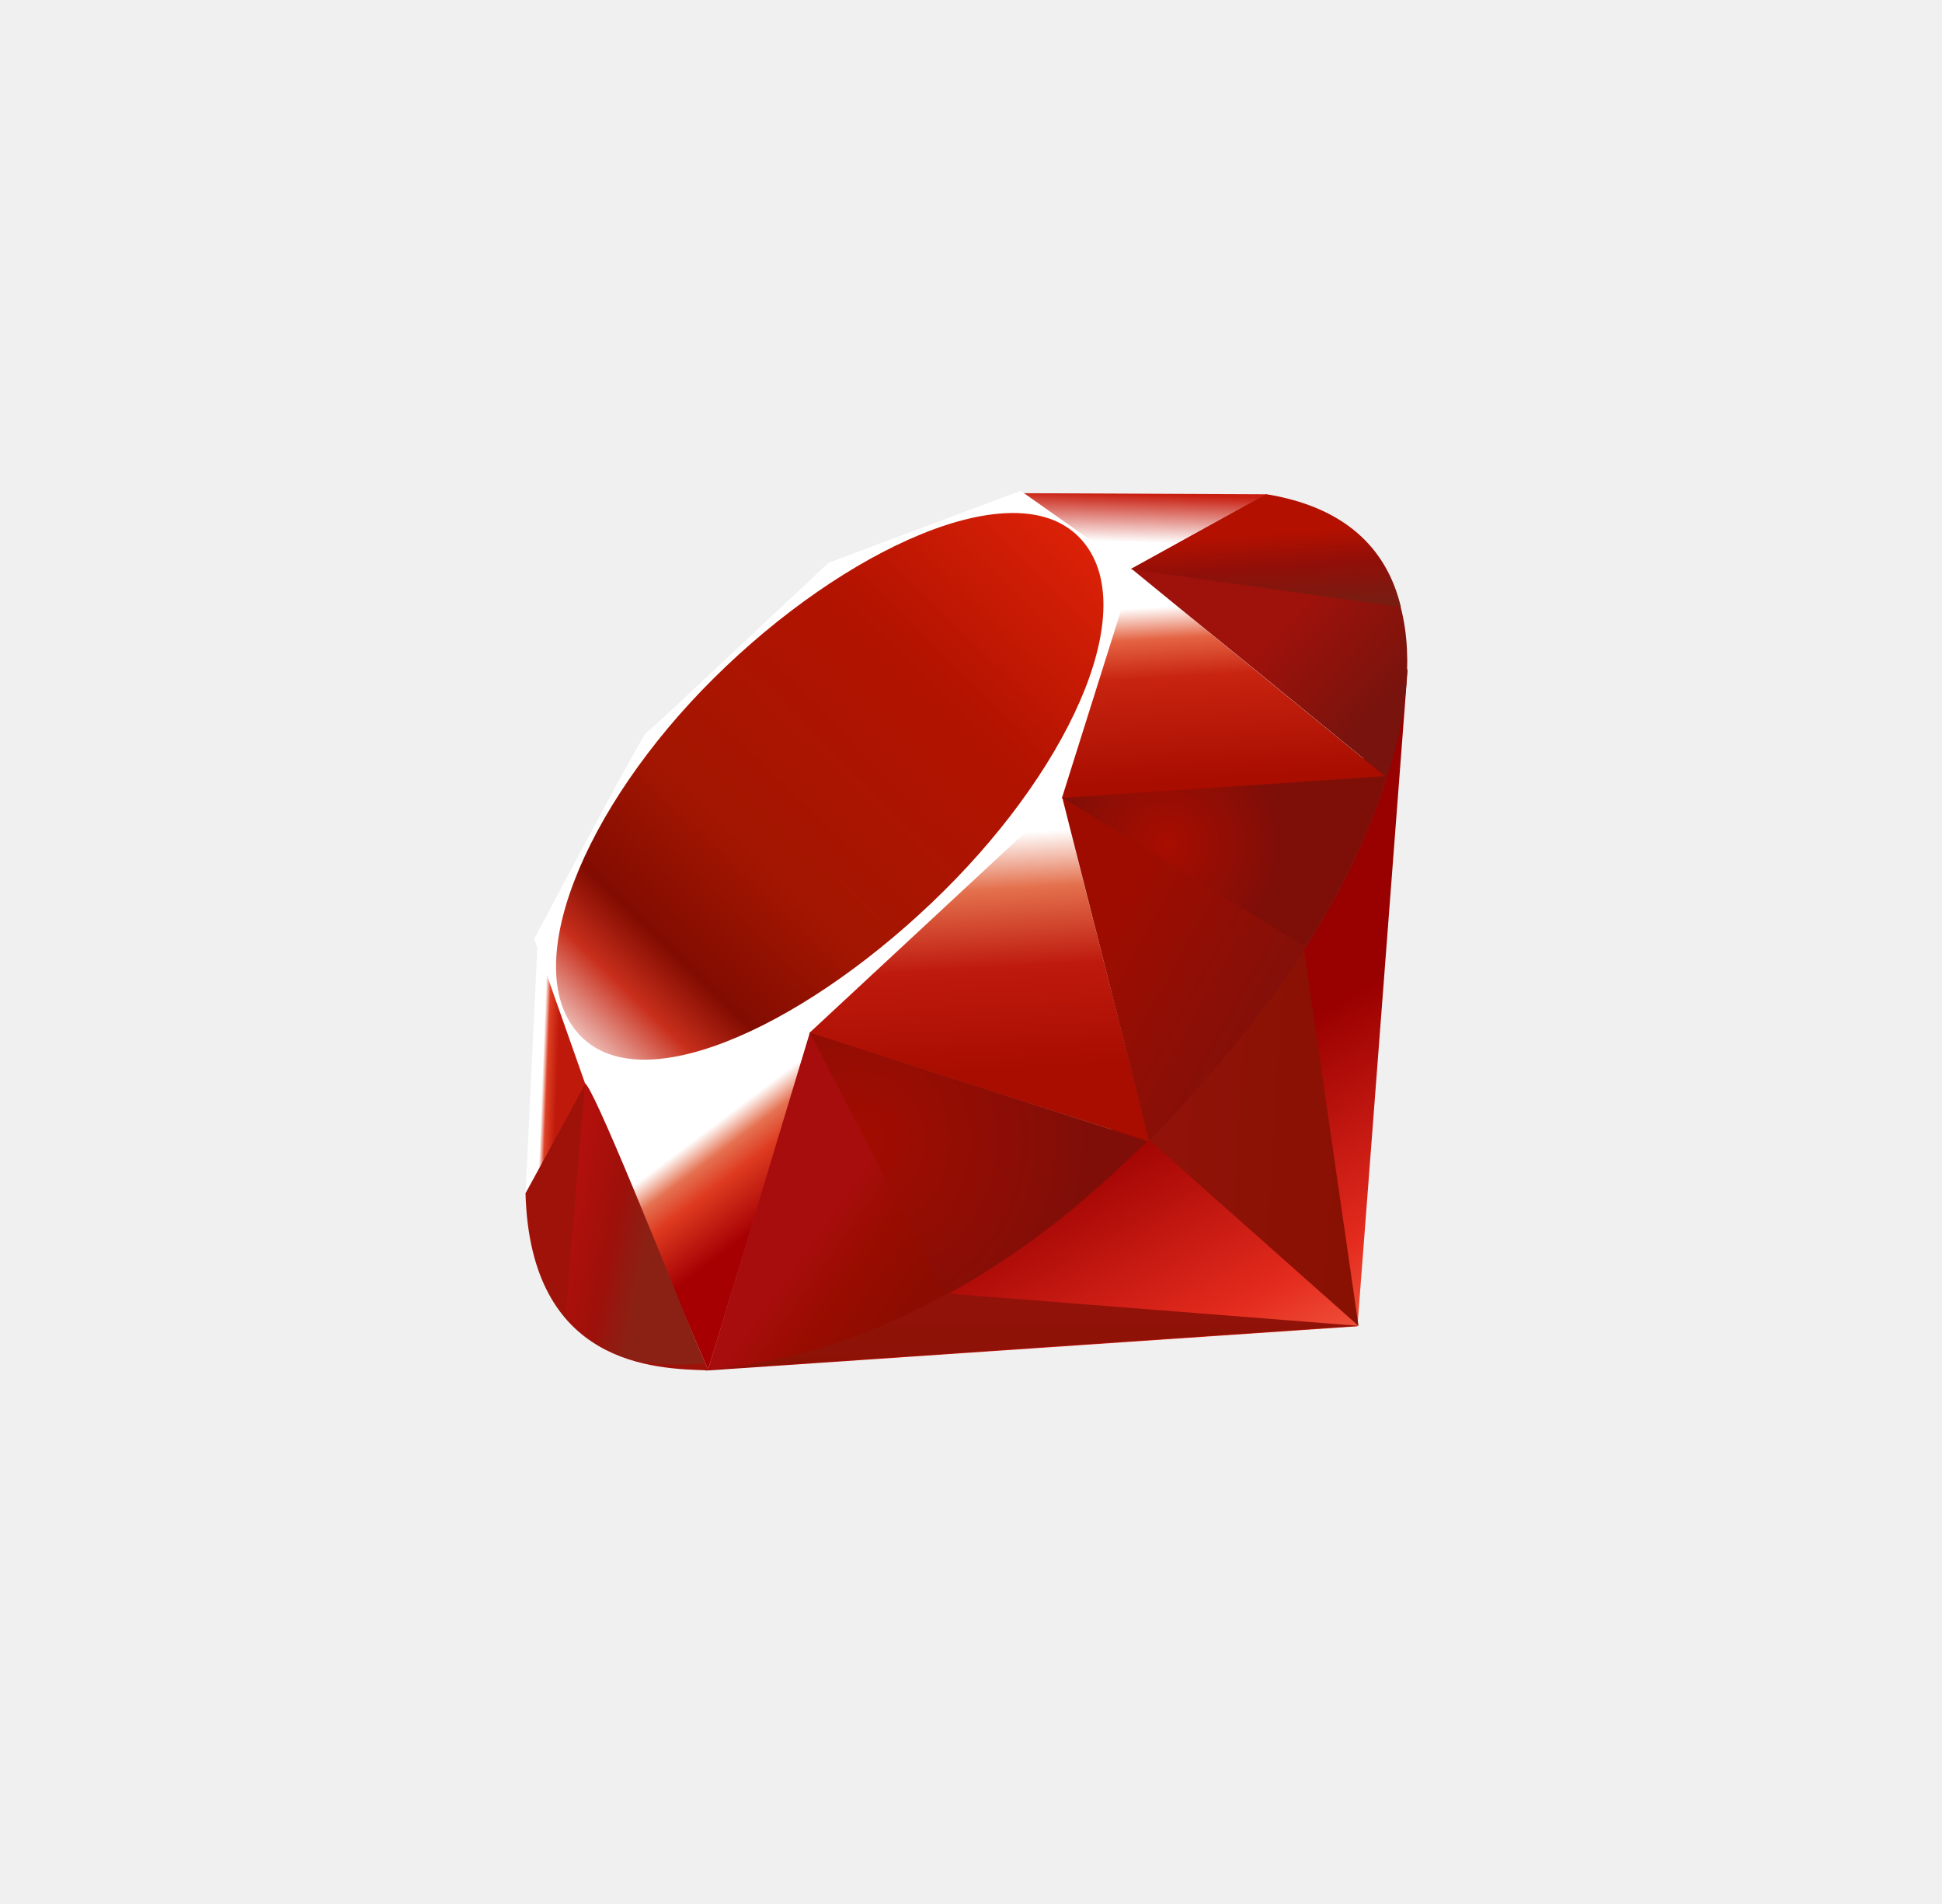
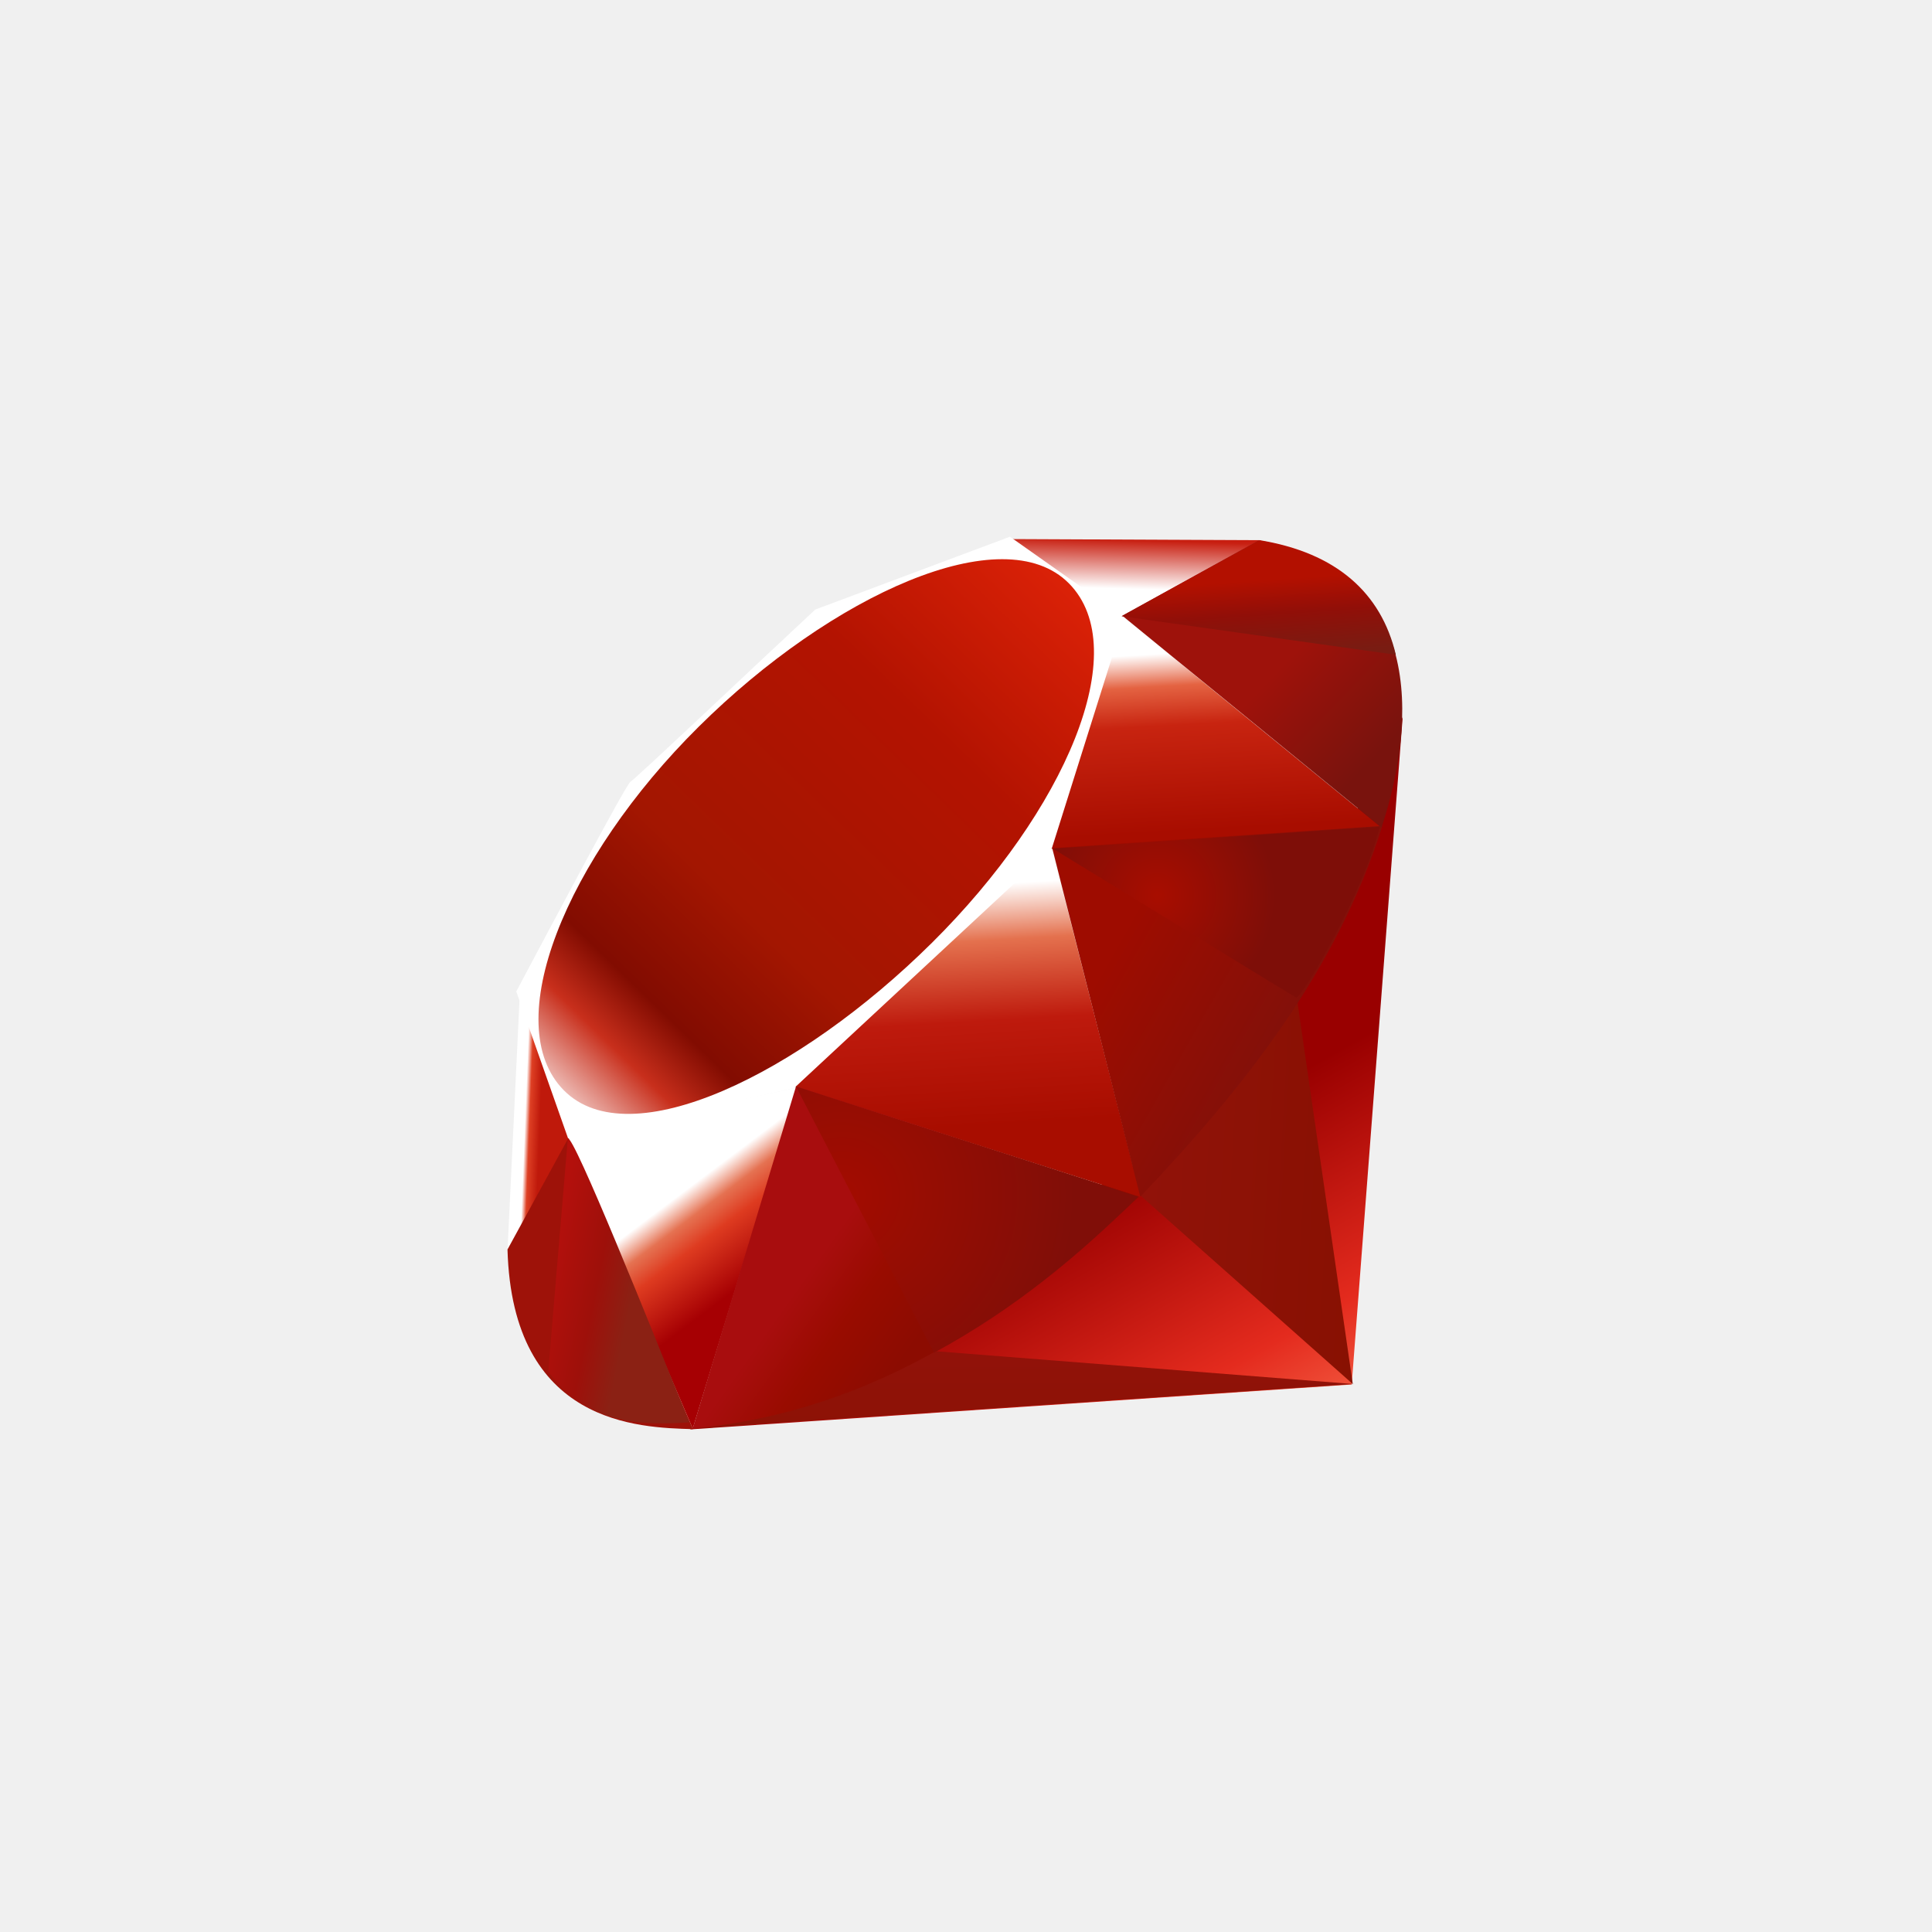
- <svg xmlns="http://www.w3.org/2000/svg" width="51px" height="50px" viewBox="0 0 51 50" version="1.1">
+ <svg xmlns="http://www.w3.org/2000/svg" width="50" height="50" viewBox="0 0 50 50">
  <defs>
-     <linearGradient x1="84.698%" y1="111.399%" x2="58.242%" y2="64.584%" id="linearGradient-1">
-       <stop stop-color="#FB7655" offset="0%" />
-       <stop stop-color="#FB7655" offset="0%" />
-       <stop stop-color="#E42B1E" offset="41%" />
-       <stop stop-color="#990000" offset="99%" />
-       <stop stop-color="#990000" offset="100%" />
+     <linearGradient id="icon-ruby-a" x1="84.698%" x2="58.242%" y1="111.399%" y2="64.584%">
+       <stop offset="0%" stop-color="#FB7655" />
+       <stop offset="0%" stop-color="#FB7655" />
+       <stop offset="41%" stop-color="#E42B1E" />
+       <stop offset="99%" stop-color="#900" />
+       <stop offset="100%" stop-color="#900" />
    </linearGradient>
-     <linearGradient x1="116.651%" y1="53.17%" x2="1.746%" y2="41.06%" id="linearGradient-2">
-       <stop stop-color="#871101" offset="0%" />
-       <stop stop-color="#871101" offset="0%" />
-       <stop stop-color="#911209" offset="99%" />
-       <stop stop-color="#911209" offset="100%" />
+     <linearGradient id="icon-ruby-b" x1="116.651%" x2="1.746%" y1="53.17%" y2="41.06%">
+       <stop offset="0%" stop-color="#871101" />
+       <stop offset="0%" stop-color="#871101" />
+       <stop offset="99%" stop-color="#911209" />
+       <stop offset="100%" stop-color="#911209" />
    </linearGradient>
-     <linearGradient x1="50.351%" y1="219.327%" x2="49.85%" y2="7.829%" id="linearGradient-3">
-       <stop stop-color="#871101" offset="0%" />
-       <stop stop-color="#871101" offset="0%" />
-       <stop stop-color="#911209" offset="99%" />
-       <stop stop-color="#911209" offset="100%" />
+     <linearGradient id="icon-ruby-c" x1="50.351%" x2="49.85%" y1="219.327%" y2="7.829%">
+       <stop offset="0%" stop-color="#871101" />
+       <stop offset="0%" stop-color="#871101" />
+       <stop offset="99%" stop-color="#911209" />
+       <stop offset="100%" stop-color="#911209" />
    </linearGradient>
-     <linearGradient x1="50.012%" y1="30.704%" x2="66.483%" y2="63.146%" id="linearGradient-4">
-       <stop stop-color="#FFFFFF" offset="0%" />
-       <stop stop-color="#FFFFFF" offset="0%" />
-       <stop stop-color="#E57252" offset="23%" />
-       <stop stop-color="#DE3B20" offset="46%" />
-       <stop stop-color="#A60003" offset="99%" />
-       <stop stop-color="#A60003" offset="100%" />
+     <linearGradient id="icon-ruby-d" x1="50.012%" x2="66.483%" y1="30.704%" y2="63.146%">
+       <stop offset="0%" stop-color="#FFF" />
+       <stop offset="0%" stop-color="#FFF" />
+       <stop offset="23%" stop-color="#E57252" />
+       <stop offset="46%" stop-color="#DE3B20" />
+       <stop offset="99%" stop-color="#A60003" />
+       <stop offset="100%" stop-color="#A60003" />
    </linearGradient>
-     <linearGradient x1="46.174%" y1="17.29%" x2="49.932%" y2="82.122%" id="linearGradient-5">
-       <stop stop-color="#FFFFFF" offset="0%" />
-       <stop stop-color="#FFFFFF" offset="0%" />
-       <stop stop-color="#E4714E" offset="23%" />
-       <stop stop-color="#BE1A0D" offset="56%" />
-       <stop stop-color="#A80D00" offset="99%" />
-       <stop stop-color="#A80D00" offset="100%" />
+     <linearGradient id="icon-ruby-e" x1="46.174%" x2="49.932%" y1="17.29%" y2="82.122%">
+       <stop offset="0%" stop-color="#FFF" />
+       <stop offset="0%" stop-color="#FFF" />
+       <stop offset="23%" stop-color="#E4714E" />
+       <stop offset="56%" stop-color="#BE1A0D" />
+       <stop offset="99%" stop-color="#A80D00" />
+       <stop offset="100%" stop-color="#A80D00" />
    </linearGradient>
-     <linearGradient x1="43.537%" y1="15.594%" x2="49.766%" y2="92.478%" id="linearGradient-6">
-       <stop stop-color="#FFFFFF" offset="0%" />
-       <stop stop-color="#FFFFFF" offset="0%" />
-       <stop stop-color="#E46342" offset="18%" />
-       <stop stop-color="#C82410" offset="40%" />
-       <stop stop-color="#A80D00" offset="99%" />
-       <stop stop-color="#A80D00" offset="100%" />
+     <linearGradient id="icon-ruby-f" x1="43.537%" x2="49.766%" y1="15.594%" y2="92.478%">
+       <stop offset="0%" stop-color="#FFF" />
+       <stop offset="0%" stop-color="#FFF" />
+       <stop offset="18%" stop-color="#E46342" />
+       <stop offset="40%" stop-color="#C82410" />
+       <stop offset="99%" stop-color="#A80D00" />
+       <stop offset="100%" stop-color="#A80D00" />
    </linearGradient>
-     <linearGradient x1="45.709%" y1="58.346%" x2="54.217%" y2="-46.717%" id="linearGradient-7">
-       <stop stop-color="#FFFFFF" offset="0%" />
-       <stop stop-color="#FFFFFF" offset="0%" />
-       <stop stop-color="#C81F11" offset="54%" />
-       <stop stop-color="#BF0905" offset="99%" />
-       <stop stop-color="#BF0905" offset="100%" />
+     <linearGradient id="icon-ruby-g" x1="45.709%" x2="54.217%" y1="58.346%" y2="-46.717%">
+       <stop offset="0%" stop-color="#FFF" />
+       <stop offset="0%" stop-color="#FFF" />
+       <stop offset="54%" stop-color="#C81F11" />
+       <stop offset="99%" stop-color="#BF0905" />
+       <stop offset="100%" stop-color="#BF0905" />
    </linearGradient>
-     <linearGradient x1="27.624%" y1="48.193%" x2="50.745%" y2="51.819%" id="linearGradient-8">
-       <stop stop-color="#FFFFFF" offset="0%" />
-       <stop stop-color="#FFFFFF" offset="0%" />
-       <stop stop-color="#DE4024" offset="31%" />
-       <stop stop-color="#BF190B" offset="99%" />
-       <stop stop-color="#BF190B" offset="100%" />
+     <linearGradient id="icon-ruby-h" x1="27.624%" x2="50.745%" y1="48.193%" y2="51.819%">
+       <stop offset="0%" stop-color="#FFF" />
+       <stop offset="0%" stop-color="#FFF" />
+       <stop offset="31%" stop-color="#DE4024" />
+       <stop offset="99%" stop-color="#BF190B" />
+       <stop offset="100%" stop-color="#BF190B" />
    </linearGradient>
-     <linearGradient x1="-20.466%" y1="122.282%" x2="104.087%" y2="-6.342%" id="linearGradient-9">
-       <stop stop-color="#BD0012" offset="0%" />
-       <stop stop-color="#BD0012" offset="0%" />
-       <stop stop-color="#FFFFFF" offset="7%" />
-       <stop stop-color="#FFFFFF" offset="17%" />
-       <stop stop-color="#C82F1C" offset="27%" />
-       <stop stop-color="#820C01" offset="33%" />
-       <stop stop-color="#A31601" offset="46%" />
-       <stop stop-color="#B31301" offset="72%" />
-       <stop stop-color="#E82609" offset="99%" />
-       <stop stop-color="#E82609" offset="100%" />
+     <linearGradient id="icon-ruby-i" x1="-20.466%" x2="104.087%" y1="122.282%" y2="-6.342%">
+       <stop offset="0%" stop-color="#BD0012" />
+       <stop offset="0%" stop-color="#BD0012" />
+       <stop offset="7%" stop-color="#FFF" />
+       <stop offset="17%" stop-color="#FFF" />
+       <stop offset="27%" stop-color="#C82F1C" />
+       <stop offset="33%" stop-color="#820C01" />
+       <stop offset="46%" stop-color="#A31601" />
+       <stop offset="72%" stop-color="#B31301" />
+       <stop offset="99%" stop-color="#E82609" />
+       <stop offset="100%" stop-color="#E82609" />
    </linearGradient>
-     <linearGradient x1="55.166%" y1="65.205%" x2="27.65%" y2="50.128%" id="linearGradient-10">
-       <stop stop-color="#8C0C01" offset="0%" />
-       <stop stop-color="#8C0C01" offset="0%" />
-       <stop stop-color="#990C00" offset="54%" />
-       <stop stop-color="#A80D0E" offset="99%" />
-       <stop stop-color="#A80D0E" offset="100%" />
+     <linearGradient id="icon-ruby-j" x1="55.166%" x2="27.65%" y1="65.205%" y2="50.128%">
+       <stop offset="0%" stop-color="#8C0C01" />
+       <stop offset="0%" stop-color="#8C0C01" />
+       <stop offset="54%" stop-color="#990C00" />
+       <stop offset="99%" stop-color="#A80D0E" />
+       <stop offset="100%" stop-color="#A80D0E" />
    </linearGradient>
-     <linearGradient x1="79.319%" y1="60.108%" x2="23.088%" y2="24.551%" id="linearGradient-11">
-       <stop stop-color="#7E110B" offset="0%" />
-       <stop stop-color="#7E110B" offset="0%" />
-       <stop stop-color="#9E0C00" offset="99%" />
-       <stop stop-color="#9E0C00" offset="100%" />
+     <linearGradient id="icon-ruby-k" x1="79.319%" x2="23.088%" y1="60.108%" y2="24.551%">
+       <stop offset="0%" stop-color="#7E110B" />
+       <stop offset="0%" stop-color="#7E110B" />
+       <stop offset="99%" stop-color="#9E0C00" />
+       <stop offset="100%" stop-color="#9E0C00" />
    </linearGradient>
-     <linearGradient x1="92.88%" y1="72.906%" x2="59.841%" y2="40.223%" id="linearGradient-12">
-       <stop stop-color="#79130D" offset="0%" />
-       <stop stop-color="#79130D" offset="0%" />
-       <stop stop-color="#9E120B" offset="99%" />
-       <stop stop-color="#9E120B" offset="100%" />
+     <linearGradient id="icon-ruby-l" x1="92.88%" x2="59.841%" y1="72.906%" y2="40.223%">
+       <stop offset="0%" stop-color="#79130D" />
+       <stop offset="0%" stop-color="#79130D" />
+       <stop offset="99%" stop-color="#9E120B" />
+       <stop offset="100%" stop-color="#9E120B" />
    </linearGradient>
-     <radialGradient cx="32.001%" cy="40.21%" fx="32.001%" fy="40.21%" r="69.573%" gradientTransform="translate(0.32001,0.4021),scale(0.522534,1),translate(-0.32001,-0.4021)" id="radialGradient-13">
-       <stop stop-color="#A80D00" offset="0%" />
-       <stop stop-color="#A80D00" offset="0%" />
-       <stop stop-color="#7E0E08" offset="99%" />
-       <stop stop-color="#7E0E08" offset="100%" />
+     <radialGradient id="icon-ruby-m" cx="32.001%" cy="40.21%" r="69.573%" fx="32.001%" fy="40.21%" gradientTransform="matrix(.52253 0 0 1 .153 0)">
+       <stop offset="0%" stop-color="#A80D00" />
+       <stop offset="0%" stop-color="#A80D00" />
+       <stop offset="99%" stop-color="#7E0E08" />
+       <stop offset="100%" stop-color="#7E0E08" />
    </radialGradient>
-     <radialGradient cx="13.549%" cy="40.86%" fx="13.549%" fy="40.86%" r="88.386%" gradientTransform="translate(0.13549,0.4086),scale(0.778455,1),translate(-0.13549,-0.4086)" id="radialGradient-14">
-       <stop stop-color="#A30C00" offset="0%" />
-       <stop stop-color="#A30C00" offset="0%" />
-       <stop stop-color="#800E08" offset="99%" />
-       <stop stop-color="#800E08" offset="100%" />
+     <radialGradient id="icon-ruby-n" cx="13.549%" cy="40.86%" r="88.386%" fx="13.549%" fy="40.86%" gradientTransform="matrix(.77846 0 0 1 .03 0)">
+       <stop offset="0%" stop-color="#A30C00" />
+       <stop offset="0%" stop-color="#A30C00" />
+       <stop offset="99%" stop-color="#800E08" />
+       <stop offset="100%" stop-color="#800E08" />
    </radialGradient>
-     <linearGradient x1="56.57%" y1="62.653%" x2="3.105%" y2="40.701%" id="linearGradient-15">
-       <stop stop-color="#8B2114" offset="0%" />
-       <stop stop-color="#8B2114" offset="0%" />
-       <stop stop-color="#9E100A" offset="43%" />
-       <stop stop-color="#B3100C" offset="99%" />
-       <stop stop-color="#B3100C" offset="100%" />
+     <linearGradient id="icon-ruby-o" x1="56.57%" x2="3.105%" y1="62.653%" y2="40.701%">
+       <stop offset="0%" stop-color="#8B2114" />
+       <stop offset="0%" stop-color="#8B2114" />
+       <stop offset="43%" stop-color="#9E100A" />
+       <stop offset="99%" stop-color="#B3100C" />
+       <stop offset="100%" stop-color="#B3100C" />
    </linearGradient>
-     <linearGradient x1="46.662%" y1="35.599%" x2="57.41%" y2="100.694%" id="linearGradient-16">
-       <stop stop-color="#B31000" offset="0%" />
-       <stop stop-color="#B31000" offset="0%" />
-       <stop stop-color="#910F08" offset="44%" />
-       <stop stop-color="#791C12" offset="99%" />
-       <stop stop-color="#791C12" offset="100%" />
+     <linearGradient id="icon-ruby-p" x1="46.662%" x2="57.41%" y1="35.599%" y2="100.694%">
+       <stop offset="0%" stop-color="#B31000" />
+       <stop offset="0%" stop-color="#B31000" />
+       <stop offset="44%" stop-color="#910F08" />
+       <stop offset="99%" stop-color="#791C12" />
+       <stop offset="100%" stop-color="#791C12" />
    </linearGradient>
  </defs>
-   <g id="Habitat-SaaS-Home-&amp;-Pricing/desktop" stroke="none" stroke-width="1" fill="none" fill-rule="evenodd">
-     <g id="Habitat-Web-SaaS-Message-Home-(desktop)-V4" transform="translate(-902, -738)" fill-rule="nonzero">
-       <g id="ruby" transform="translate(901.6667, 737)">
-         <g id="ruby-logo" transform="translate(0.134164, 0.890045)">
-           <polygon id="Shape" fill="url(#linearGradient-1)" points="31.949 28.249 18.722 36.103 35.848 34.941 37.167 17.671 31.949 28.249" />
-           <polygon id="Shape" fill="url(#linearGradient-2)" points="35.876 34.929 34.404 24.769 30.394 30.064 35.876 34.929" />
-           <polygon id="Shape" fill="url(#linearGradient-3)" points="35.896 34.929 25.112 34.082 18.779 36.081" />
-           <polygon id="Shape" fill="url(#linearGradient-4)" points="18.794 36.083 21.488 27.257 15.56 28.525 18.794 36.083" />
-           <polygon id="Shape" fill="url(#linearGradient-5)" points="30.393 30.093 27.915 20.383 20.821 27.033 30.393 30.093" />
-           <polygon id="Shape" fill="url(#linearGradient-6)" points="36.605 20.52 29.899 15.043 28.032 21.08 36.605 20.52" />
-           <polygon id="Shape" fill="url(#linearGradient-7)" points="33.469 13.09 29.525 15.27 27.036 13.061 33.469 13.09" />
-           <polygon id="Shape" fill="url(#linearGradient-8)" points="14 31.485 15.652 28.472 14.316 24.882" />
-           <path d="M14.227,24.769 L15.572,28.583 L21.415,27.272 L28.085,21.073 L29.968,15.093 L27.004,13 L21.964,14.886 C20.376,16.363 17.295,19.285 17.184,19.34 C17.074,19.396 15.149,23.034 14.227,24.769 Z" id="Shape" fill="#FFFFFF" />
-           <path d="M18.948,17.917 C22.39,14.505 26.826,12.489 28.528,14.207 C30.23,15.924 28.426,20.099 24.984,23.51 C21.543,26.92 17.162,29.047 15.46,27.33 C13.758,25.613 15.507,21.328 18.948,17.917 Z" id="Shape" fill="url(#linearGradient-9)" />
-           <path d="M18.794,36.079 L21.467,27.226 L30.344,30.077 C27.135,33.087 23.565,35.632 18.794,36.079 Z" id="Shape" fill="url(#linearGradient-10)" />
-           <path d="M28.097,21.055 L30.376,30.082 C33.057,27.263 35.463,24.232 36.642,20.483 L28.097,21.055 L28.097,21.055 Z" id="Shape" fill="url(#linearGradient-11)" />
-           <path d="M36.619,20.529 C37.531,17.777 37.741,13.828 33.441,13.095 L29.912,15.044 L36.619,20.529 L36.619,20.529 Z" id="Shape" fill="url(#linearGradient-12)" />
-           <path d="M14,31.446 C14.126,35.988 17.404,36.056 18.8,36.096 L15.575,28.564 L14,31.446 Z" id="Shape" fill="#9E1209" />
-           <path d="M28.11,21.069 C30.17,22.336 34.322,24.879 34.406,24.926 C34.537,24.999 36.197,22.127 36.573,20.504 L28.11,21.069 L28.11,21.069 Z" id="Shape" fill="url(#radialGradient-13)" />
-           <path d="M21.464,27.226 L25.037,34.12 C27.15,32.974 28.804,31.578 30.32,30.082 L21.464,27.226 Z" id="Shape" fill="url(#radialGradient-14)" />
-           <path d="M15.561,28.574 L15.055,34.603 C16.01,35.908 17.324,36.021 18.703,35.919 C17.705,33.437 15.713,28.473 15.561,28.574 Z" id="Shape" fill="url(#linearGradient-15)" />
-           <path d="M29.891,15.059 L36.989,16.055 C36.611,14.45 35.447,13.414 33.464,13.09 L29.891,15.059 L29.891,15.059 Z" id="Shape" fill="url(#linearGradient-16)" />
-         </g>
-       </g>
-     </g>
+   <g fill="none" transform="translate(13 13)">
+     <polygon fill="url(#icon-ruby-a)" points="18.083 16.139 4.856 23.993 21.982 22.831 23.301 5.561 18.083 16.139" />
+     <polygon fill="url(#icon-ruby-b)" points="22.01 22.819 20.538 12.659 16.529 17.954 22.01 22.819" />
+     <polygon fill="url(#icon-ruby-c)" points="22.03 22.819 11.246 21.972 4.913 23.971" />
+     <polygon fill="url(#icon-ruby-d)" points="4.928 23.973 7.622 15.147 1.694 16.415 4.928 23.973" />
+     <polygon fill="url(#icon-ruby-e)" points="16.528 17.983 14.049 8.273 6.955 14.923 16.528 17.983" />
+     <polygon fill="url(#icon-ruby-f)" points="22.739 8.41 16.033 2.933 14.166 8.97 22.739 8.41" />
+     <polygon fill="url(#icon-ruby-g)" points="19.603 .98 15.659 3.16 13.171 .951 19.603 .98" />
+     <polygon fill="url(#icon-ruby-h)" points=".134 19.375 1.786 16.362 .45 12.772" />
+     <path fill="#FFF" d="M0.361,12.659 L1.706,16.473 L7.549,15.162 L14.219,8.963 L16.102,2.983 L13.138,0.89 L8.098,2.776 C6.51,4.253 3.429,7.175 3.318,7.23 C3.208,7.286 1.284,10.924 0.361,12.659 Z" />
+     <path fill="url(#icon-ruby-i)" d="M5.083,5.807 C8.524,2.395 12.96,0.379 14.663,2.097 C16.364,3.814 14.56,7.989 11.118,11.4 C7.677,14.81 3.296,16.937 1.595,15.22 C-0.108,13.503 1.641,9.218 5.083,5.807 Z" />
+     <path fill="url(#icon-ruby-j)" d="M4.928,23.97 L7.601,15.116 L16.478,17.968 C13.269,20.977 9.699,23.522 4.928,23.97 Z" />
+     <path fill="url(#icon-ruby-k)" d="M14.231,8.945 L16.51,17.972 C19.191,15.153 21.598,12.122 22.776,8.374 L14.231,8.945 L14.231,8.945 Z" />
+     <path fill="url(#icon-ruby-l)" d="M22.753,8.419 C23.665,5.667 23.875,1.718 19.575,0.985 L16.046,2.934 L22.753,8.419 L22.753,8.419 Z" />
+     <path fill="#9E1209" d="M0.134,19.336 C0.261,23.878 3.538,23.946 4.934,23.986 L1.709,16.454 L0.134,19.336 Z" />
+     <path fill="url(#icon-ruby-m)" d="M14.244,8.959 C16.304,10.226 20.456,12.769 20.541,12.816 C20.672,12.889 22.331,10.018 22.707,8.395 L14.244,8.959 L14.244,8.959 Z" />
+     <path fill="url(#icon-ruby-n)" d="M7.598,15.116 L11.171,22.01 C13.284,20.864 14.939,19.468 16.454,17.972 L7.598,15.116 Z" />
+     <path fill="url(#icon-ruby-o)" d="M1.695,16.464 L1.189,22.493 C2.144,23.798 3.459,23.911 4.837,23.809 C3.84,21.327 1.847,16.363 1.695,16.464 Z" />
+     <path fill="url(#icon-ruby-p)" d="M16.025,2.949 L23.124,3.945 C22.745,2.34 21.581,1.304 19.598,0.98 L16.025,2.949 L16.025,2.949 Z" />
  </g>
</svg>
